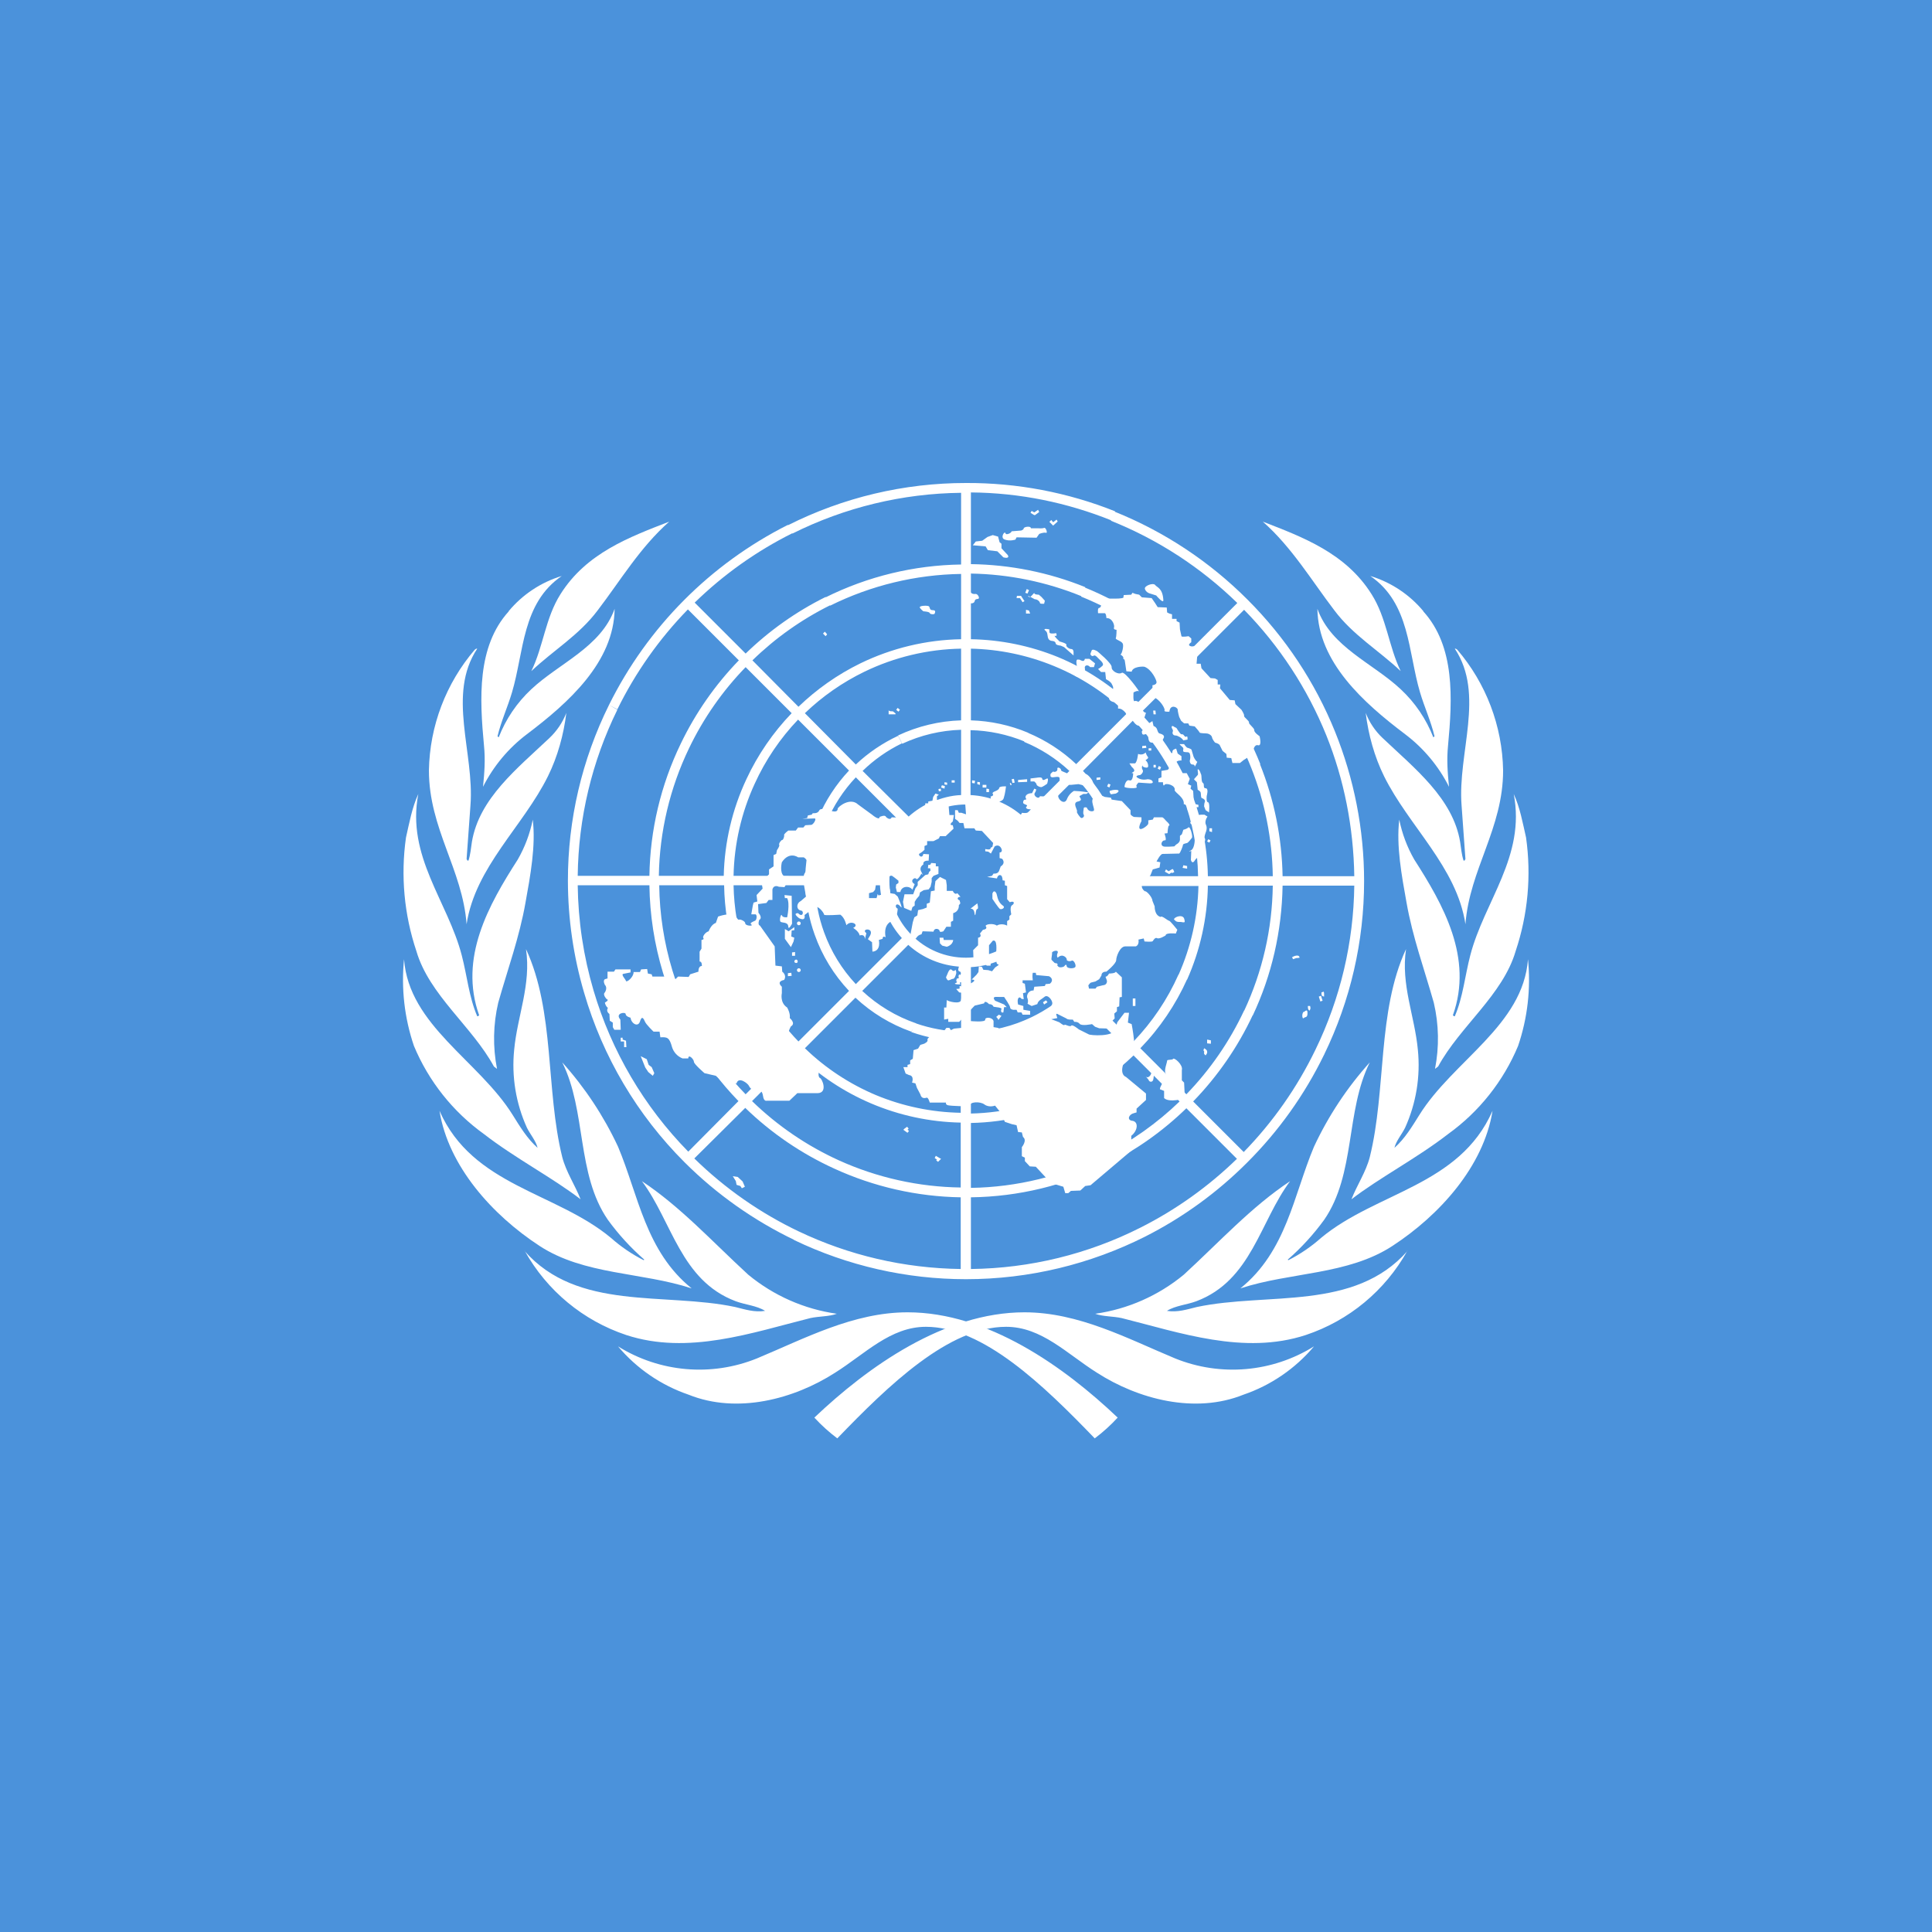
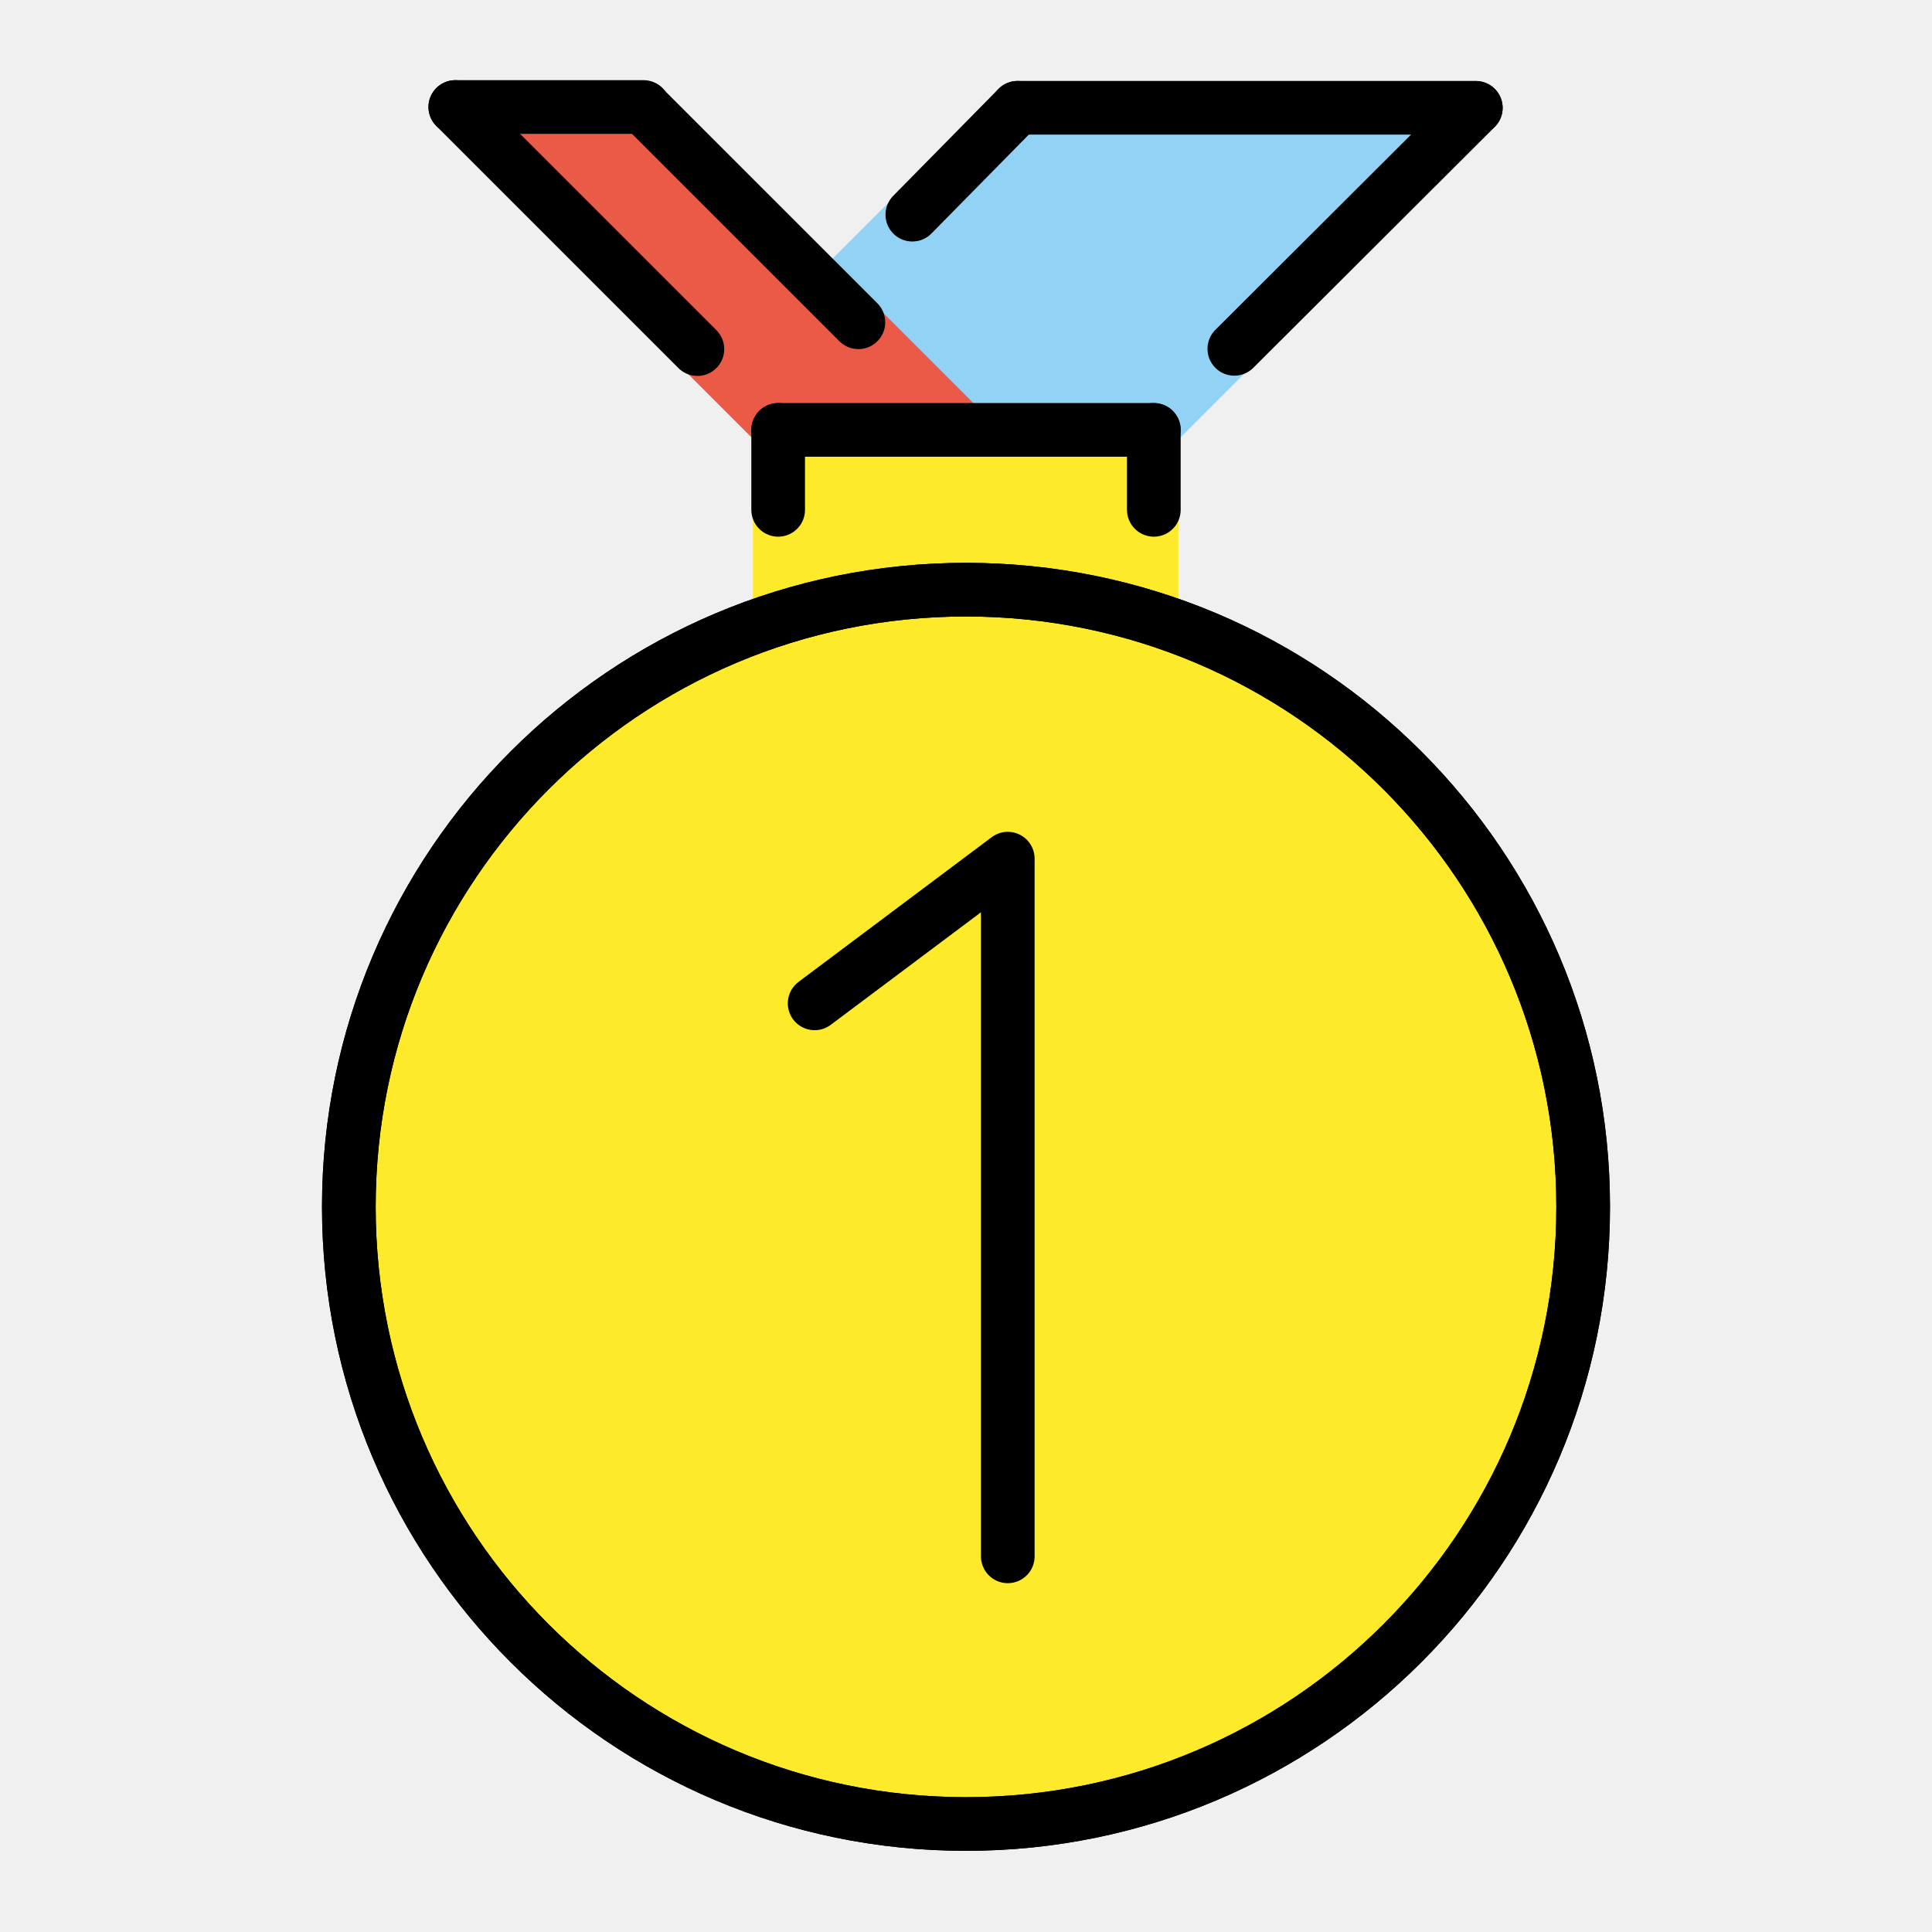
- <svg xmlns="http://www.w3.org/2000/svg" xmlns:xlink="http://www.w3.org/1999/xlink" id="flag-icons-un" viewBox="0 0 512 512">
-   <path fill="#4b92db" fill-rule="evenodd" d="M0 0h512v512H0z" />
-   <g transform="translate(-128.7)scale(.64)">
-     <path id="un-a" fill="#fff" d="M663.9 587a71 71 0 0 1-9.5 8.6c-21.2-22-46.2-46.2-69.9-46.2-14.7 0-25.2 11.2-37.6 19-17.1 11-40.6 17.2-60.7 9.1a66.2 66.2 0 0 1-29.2-20 63.6 63.6 0 0 0 57.5 5c19.7-8.2 39.9-19.1 62.4-19.1 33.2 0 64.8 22.5 87 43.6m-245.6-69c22 25 57.9 17 87.2 23.2 4.1 1 8 2.3 12.4 1.6-3.5-2.2-8.2-2.5-12.2-4-22.8-8.6-26.3-33-38.8-49.7 16 10.6 29.1 25 44 38.7a73.8 73.8 0 0 0 36.7 16.2c-3.2 1.2-7.4 1-11 1.8-24 6-50.6 15.4-76.2 7a75.4 75.4 0 0 1-42-34.8zm-35.2-58c13.7 31.1 48.2 33.6 71 52.6a64 64 0 0 0 13.5 9.2l.3-.2a99.5 99.5 0 0 1-15.1-16.5c-13.1-19-8.8-45-18.9-65.2a142 142 0 0 1 23.1 34.9c8.5 20.2 11.4 43.3 30.5 58.7-20.7-6.8-44.5-5.5-63-17.6-19.6-12.8-37.7-33-41.4-55.8zm-14.7-62.8c2 27.4 31 42 45 64.5 3 4.8 6 9.8 10.3 13.6-.7-2.9-3-5.5-4.4-8.3a62.8 62.8 0 0 1-5.3-32.3c1.3-14 7.1-27 4.9-41.7 12 25.9 8.1 58.2 15 86.1 1.6 6.2 5.3 11.6 7.6 17.5-11.7-9-27.1-17-40-27a85.5 85.5 0 0 1-29-36.5 84.9 84.9 0 0 1-4.1-35.9m.8-50.4c1.4-6.1 2.5-12.4 5.1-18-5 25.8 12.2 44.4 18 66.8 2.2 8.4 3 17.3 6.4 25.2.3.1.6-.2.8-.4-8.5-23.8 4-45.8 16-64.5a55 55 0 0 0 6.2-16.5c1.3 10.8-1 23.2-3 34.3-2.5 14.3-7.4 27.7-11.3 41.5a65 65 0 0 0-.5 27.4l-1.3-1c-9-16.6-26.8-29.6-32.1-47.8a102.6 102.6 0 0 1-4.3-47m9.5-27.8a79 79 0 0 1 19-50c.3-.2.6-.5 1-.4-12.6 19-1.1 43.2-2.8 64.9l-1.6 22.2c.2.2.2.9.8.6.8-2.5 1-5.1 1.4-7.7 3-18 18.8-30.4 32.1-43a28.5 28.5 0 0 0 7-10.4c-1.1 9-3.6 18.1-7.6 26.2-10.3 20.8-30.1 37.6-33.7 61.3-1.7-22.7-15.6-39.6-15.6-63.7m33-65.9a46 46 0 0 1 22-14.6c-16.5 11.3-15.6 31.4-20.6 48.2-1.8 6.1-4.5 11.9-6 18.2l.5.4a54 54 0 0 1 13.5-19.9c11.5-10.8 28.8-17.4 34.5-33.3-.3 22.1-19.1 38.9-36.3 51.9a62.6 62.6 0 0 0-18.2 21.8c.6-6 1-11.2.4-17.1-1.8-19.3-3-41 10.3-55.6zm66.5-37.1c-12.1 10.7-20.2 24.4-29.6 36.7-7.7 10.3-18.4 16.6-27.5 25.2 5-10.2 5.8-22 12.1-31.9 10.7-17 28.5-23.6 45-30" />
-     <use xlink:href="#un-a" width="100%" height="100%" transform="matrix(-1 0 0 1 1202.2 0)" />
+ <svg xmlns="http://www.w3.org/2000/svg" id="emoji" viewBox="0 0 72 72">
+   <g id="color">
+     <polyline fill="#fcea2b" stroke="none" points="28.057,22.427 28.057,17 43.915,17 43.915,22.427" />
+     <polyline fill="#92d3f5" stroke="#92d3f5" stroke-linecap="round" stroke-linejoin="round" stroke-miterlimit="10" stroke-width="1.8" points="54.999,4.022 43,16.021 36,16.021 30.958,10.979 37.921,4.017 54.999,4.017" />
+     <polyline fill="#ea5a47" stroke="#ea5a47" stroke-linecap="round" stroke-linejoin="round" stroke-miterlimit="10" stroke-width="1.8" points="23.983,4.004 36,16.021 29,16.021 16.968,3.988 23.983,3.988" />
+     <circle cx="36" cy="44.975" r="23" fill="#fcea2b" stroke="none" stroke-linecap="round" stroke-linejoin="round" stroke-miterlimit="10" stroke-width="2" />
  </g>
-   <path fill="#fff" d="m351 279.5-2.4-1.3a103.4 103.4 0 0 1-19 27.1l-13.4-13.4A83.9 83.9 0 0 0 332 269l-2.3-1.2a81.6 81.6 0 0 1-15.3 22.2l-12.2-12.2a64 64 0 0 0 12.4-18.3l-2.3-1.2a61.8 61.8 0 0 1-11.9 17.7L287 262.7a42.4 42.4 0 0 0 8.6-13.5l-2.3-1.2a40.1 40.1 0 0 1-8.1 12.9L273 248.7a22.6 22.6 0 0 0 5.8-14H296a39.8 39.8 0 0 1-2.7 13.3l2.3 1.2a42.5 42.5 0 0 0 3-14.4h19a61.2 61.2 0 0 1-5.3 23.6l2.3 1.2a64 64 0 0 0 5.5-24.9h17.2a80.8 80.8 0 0 1-7.6 33.2l2.3 1.2c5-10.6 7.7-22.3 7.9-34.4h19a102.3 102.3 0 0 1-10.3 43.5l2.3 1.3a105 105 0 0 0 10.6-46c0-13.8-2.7-27.2-7.7-39.6l-2.3 1c4.7 11.7 7.2 24.3 7.4 37.3h-19a83.7 83.7 0 0 0-6-29.7l-2.3 1a81.1 81.1 0 0 1 5.7 28.7h-17.2a64 64 0 0 0-4.3-22l-2.3 1a61.5 61.5 0 0 1 4 21h-19a42.5 42.5 0 0 0-2.5-13.4l-2.4 1a40 40 0 0 1 2.4 12.4h-17.2a22.6 22.6 0 0 0-5.8-14l12.2-12.1a39.8 39.8 0 0 1 8.5 13.7l2.3-1a42.4 42.4 0 0 0-9-14.5l13.4-13.5a61.3 61.3 0 0 1 13 20.5l2.4-1a63.9 63.9 0 0 0-13.6-21.3l12.2-12.1a81.1 81.1 0 0 1 17.2 26.6l2.4-1a83.7 83.7 0 0 0-17.8-27.4l13.5-13.5a102.6 102.6 0 0 1 21.8 33.3l2.3-1a105.2 105.2 0 0 0-23.2-35 105.2 105.2 0 0 0-35.2-23.3l-1 2.4a102.6 102.6 0 0 1 33.5 21.8l-13.5 13.5a83.8 83.8 0 0 0-26.9-17.6l-1 2.4a81.1 81.1 0 0 1 26.1 17l-12.2 12.2a64 64 0 0 0-20.1-13.2l-1 2.4a61.4 61.4 0 0 1 19.3 12.6l-13.4 13.4a42.5 42.5 0 0 0-12.8-8.3l-1 2.4a40 40 0 0 1 12 7.7l-12.2 12.2a22.6 22.6 0 0 0-14-5.8v-17.2a39.9 39.9 0 0 1 14.3 3l1-2.3a42.5 42.5 0 0 0-15.2-3.3v-19a61.4 61.4 0 0 1 22 4.6l1-2.4a64 64 0 0 0-23-4.7V152a81.2 81.2 0 0 1 29.3 6l1-2.4a83.7 83.7 0 0 0-30.3-6.1v-19c13 .1 25.5 2.7 37.2 7.4l1-2.4A105.3 105.3 0 0 0 256 128a104.8 104.8 0 0 0-47.2 11.2l1.2 2.2a102.4 102.4 0 0 1 44.7-10.8v19a83.3 83.3 0 0 0-35.9 8.7l1.2 2.2a80.8 80.8 0 0 1 34.7-8.4v17.3a63.7 63.7 0 0 0-26.7 6.4l1.1 2.2a61.3 61.3 0 0 1 25.6-6.1v19a42.3 42.3 0 0 0-16.7 4l1.1 2.2a39.9 39.9 0 0 1 15.6-3.7v17.3c-2.7.1-5.2.8-7.6 1.8l1.2 2.2a20.2 20.2 0 0 1 7.7-1.5 20.2 20.2 0 0 1 14.3 6 20.2 20.2 0 0 1 6 14.3c0 11.1-9.1 20.3-20.3 20.3a20.1 20.1 0 0 1-14.4-6 20.2 20.2 0 0 1-5.9-14.3c0-5.5 2.1-10.6 6-14.4a20.3 20.3 0 0 1 6.6-4.4l-1.2-2.3a22.8 22.8 0 0 0-6.3 4l-12.2-12.1A40 40 0 0 1 239 197l-1-2a42.7 42.7 0 0 0-11.2 7.6L213.3 189a61.6 61.6 0 0 1 15.8-11l-1.1-2.2a64.4 64.4 0 0 0-16.4 11.5L199.4 175a81.3 81.3 0 0 1 20.6-14.6l-1.2-2.2a84.3 84.3 0 0 0-21.2 15l-13.5-13.5a103 103 0 0 1 25.9-18.4l-1.2-2.2a106.2 106.2 0 0 0-47.4 47.7l2.2 1.2a103 103 0 0 1 18.7-26.5l13.5 13.5a84.2 84.2 0 0 0-15.4 22.1l2.2 1.2a81.4 81.4 0 0 1 15-21.5l12.2 12.2a64.4 64.4 0 0 0-12 17.5l2.2 1.2a61.5 61.5 0 0 1 11.5-17l13.5 13.5a42.7 42.7 0 0 0-8.2 12.6l2.2 1.2a39.9 39.9 0 0 1 7.8-12l12.2 12.2a22.7 22.7 0 0 0-5.8 13.9H216a40 40 0 0 1 3-14.1l-2.2-1.2a42.3 42.3 0 0 0-3.4 15.3h-19a61.3 61.3 0 0 1 5.6-24.4l-2.2-1.2a63.7 63.7 0 0 0-6 25.6h-17.2a81 81 0 0 1 8-33.8l-2.2-1.2a83.3 83.3 0 0 0-8.3 35h-19a102.4 102.4 0 0 1 10.5-44l-2.2-1.3a104.8 104.8 0 0 0-10.9 46.6 105.8 105.8 0 0 0 4.3 29.7l2.5-.6a103.2 103.2 0 0 1-4.2-27.9h19a84 84 0 0 0 3.6 23.2l2.5-.6a81.5 81.5 0 0 1-3.5-22.6h17.2a64.3 64.3 0 0 0 3 18.4l2.5-.6a61.7 61.7 0 0 1-3-17.8h19a42.6 42.6 0 0 0 2.5 13.1l2.5-.6a40 40 0 0 1-2.4-12.5h17.2a22.6 22.6 0 0 0 5.8 14l-12.2 12.2a39.9 39.9 0 0 1-8.4-13.7l-2.5.6a42.4 42.4 0 0 0 9.1 14.9L211.6 276a61.3 61.3 0 0 1-14.2-23.6l-2.5.6a63.7 63.7 0 0 0 14.9 24.8L197.6 290a80.9 80.9 0 0 1-19.4-32.8l-2.5.6a83.5 83.5 0 0 0 20 34l-13.3 13.4a102.3 102.3 0 0 1-25.1-42.7l-2.5.6a104.9 104.9 0 0 0 26.6 44.9c8.6 8.6 18.5 15.5 29.1 20.6l1.3-2.2A102.9 102.9 0 0 1 184 307l13.5-13.4a83.9 83.9 0 0 0 23.6 16.1l1.2-2.2a81.3 81.3 0 0 1-23-15.7l12.2-12.2a64 64 0 0 0 19.3 12.8l1.3-2.2a61.4 61.4 0 0 1-18.8-12.4l13.4-13.4a42.4 42.4 0 0 0 14.8 9l1.3-2.2a39.9 39.9 0 0 1-14.3-8.6l12.2-12.2a22.6 22.6 0 0 0 14 5.8v17.2a40 40 0 0 1-12-2.2l-1.2 2.3a42.5 42.5 0 0 0 13.1 2.4v19a61.4 61.4 0 0 1-22.5-4.7l-1.3 2.2a63.9 63.9 0 0 0 23.8 5.1v17.2a81 81 0 0 1-32.3-7.2l-1.2 2.2a83.6 83.6 0 0 0 33.5 7.6v19c-15-.2-29.6-3.6-43-10l-1.2 2.3A105.1 105.1 0 0 0 256 339c16.8 0 33-4 47.5-11.3l-1.2-2.4a102.2 102.2 0 0 1-45 11v-19a83.5 83.5 0 0 0 36.3-8.8l-1.2-2.3a80.8 80.8 0 0 1-35.1 8.6v-17.2a64 64 0 0 0 27.3-6.7l-1.2-2.3a61.2 61.2 0 0 1-26.1 6.5v-19a42.3 42.3 0 0 0 17.4-4.3l-1.2-2.3a39.8 39.8 0 0 1-16.2 4v-17.2a22.6 22.6 0 0 0 13.9-5.8l12.2 12.2a40.2 40.2 0 0 1-9.9 6.8l1.2 2.3a42.6 42.6 0 0 0 10.5-7.3l13.4 13.4a61.7 61.7 0 0 1-15.2 10.7l1.2 2.3a64.2 64.2 0 0 0 15.8-11.2l12.2 12.2a81.6 81.6 0 0 1-20.2 14.3l1.2 2.3a83.9 83.9 0 0 0 20.8-14.8l13.4 13.4a103.3 103.3 0 0 1-25.5 18.2l1.2 2.4a105.7 105.7 0 0 0 27-19.6 105.6 105.6 0 0 0 20.4-28.6z" />
-   <path fill="#fff" d="M261.4 209v.9h.7v-.8zm-1-1h1v.7h-1zm-.7 0v-.7l-.7-.1v.6zm-1.4-.4-.7-.1v-.7l.8.1zm-6.1-.8h.8v.6h-.8zM251 208v-.6l-.7-.1v.6zm-.7 1-.9-.3.2-.6.8.2zm-1.5.7-.1-.6.6-.1.1.6zM165 275h-.5v1h.9v1.5h.6l-.1-1.7-.9-.3zm8.4 9.4-.4.7-1.2-1-.8-1.2-.4-1-.8-2 1.6.8.5 1.5.8.6zM195 313l-.8-1.3 1.3.2 1.3 1.2.6 1.4-.8.4-.4-.6-1-.3zm57.8-97h-1.2l-.2-2.4.7-.5V212h-3.8v-1l.5-.4-.9-.3-.6.9-.2 1-1.1.2v.5h-.8v1.4l-3 2.5-5.9-.2c-.4 1-1.5-.1-1.5-.1-.2-.7-1.7 0-1.7 0 0 1.1-2-.6-2-.6l-3.7-2.7c-2.1-2-5.3.6-5.4 1.1 0 1.5-2.5.3-2.5.3s-2.1-.6-2.4.2c-.4.9-1.7.7-1.7.7l-.3.4-1 .2-.2.7-1.3.2 3.2-.1c.8-.1-.3 1.8-.9 1.7l-1.5.1-.5.6h-1.4l-.6.8h-2s-1.2.9-1.1 1.2c.1.3-.2 1.3-.5 1.3s-1 1-.8 1.3c.2.3-.6 1.4-.6 1.4l-.2 1-.7.3v3l-1.2.8v1.3l-2 2 .3 1.8-1.6 1.7.2 1.7-1 .3-.2.8-.4 2.3h1c.6-.1.5 1.5 0 1.7-.4.2-1.6.6-1 1 .7.5-1.6.4-1.6-.3 0-.6-1.3-1.1-1.6-1-.3.3-.9-.9-.9-.9-1.1-1.2-4.7.1-4.7.1l-.6 1.7c-1.2.3-1.9 2.2-1.9 2.2-1 .3-1.7 1.5-1.4 1.8.3.4-.5.5-.5.5v2.3l-.5.8v2.6c.7 0 .6 1.2.6 1.2-1 0-.9 1.5-.9 1.5l-2.2.7-.4.7-2.8-.1-.7.7-.8-.7h-5.3l-.2-.6-1-.2-.2-1.2-1.6.1-.3.7h-1.7c.1 1.2-1.7 2.8-2 2.4-.1-.5-1.3-1.6-.8-1.9l2-.4v-.8h-4l-.4.6H161v1.8l-.7.2c-.6.4 0 1.5 0 1.5.8.8 0 2 0 2-.7.6.5 1.8.5 1.8.8.2-.5.9-.5.9.2 1 .8 1.4.8 1.4-.6 1 .4 1.6.4 1.6l.1 1.8.8.5v1.2l.4.7h1.7l-.1-2.7c-1.5-1.7 1.3-2.1 1.4-1.5 0 .7 1.3 1 1.3 1 .2 1.6 2 2.6 2.5 1 .5-1.7 1-.7 1.3 0 .3.8 2.3 2.7 2.3 2.7h1.6l.2 1.5c1.8-.1 2.4 0 3.1 2.6a4.7 4.7 0 0 0 2.8 3h1.5c0-1.3 1.5.2 1.5.9 0 .6 2.8 3 2.8 3l3 .7 2.6 2.2 2-.2h.9c.5-1.9 3 0 3.3.7.2.7 1.9 1.8 2 1.2.3-.5 1.5-.2 1.7 1.4.2 1.6 1 1.3 1 1.3h6l2.1-2h5.4c2.8-.1 1.1-4 .6-4-1-.7.3-3.8.3-3.8l-7.8-7.2c-1.8 0-.2-2.7-.2-2.7 1.4-.8-.3-2.2-.3-2.2.2-1.3-.7-2.8-.7-2.8-2-1.3-1.4-3.8-1.4-3.8v-1.7c-1.6-1.5.6-1.8.6-1.8.8-1.3-.5-2.2-.5-2.2l-.1-1.4-1.7-.2-.2-5.1-3.9-5.5c-.7-.2-.2-1.5-.2-1.5 1-.6-.2-1.9-.2-1.9l-.1-2.3 2.2-.3.6-.8h1v-2.8c.4-1.4 1.7-.7 1.7-.7l1.5.1.9-1.6.2-1.3h-1.2c-1.3-.9-.6-3.7-.6-3.7 2-3 4.3-1.3 4.3-1.3h1.5c2.3 1.4.2 4.3.2 4.3-.4.6-.2 2.7-.2 2.7l.6 3.4-1.4 1.2c-1.2.6-1.2 2.2 0 2.5 1 0 .6 2.1-.7.7-1.9 0 1 1.8.2 1.3 2 1 1.5-.8 1.5-.8l2.6-2c1-.8 2.6 1.5 2.6 1.9 0 .3 4.3 0 4.3 0 1.2.8 1.6 2.8 1.6 2.8 1.2-1.5 3.6-.1 1.8.7 1.7 1.1 1.7 2 1.7 2 1.4-.4 1.4.7 1.4 1l.4-1.6c-1.6-1.2 2.1-1.6 1 .6l-.6 1 1.1.8.1 2.5c2.4-.2 1.7-3.1 1.7-3.1l1-.3c0-1 .8-.4.8-.4-.7-3.7 1.7-4.3 1.7-4.3 1.4-.3 1.5-3.3 1.5-3.3-1-.4-.4-1.9.7-.6 1 1.3-.7-2.6-.7-2.6l-.8-.7-1.2-.2-.1-1.1h-2l-.2 1.5-.8.2-.2-.4-.3 1.1h-2v-1.3l1.1-.3.5-.6.3-1.8h1.4l1.8-.5c0-1.8 1-1.4 1-1.4l.7.5 1 .8v.6l-.6.4-.1.8.3 1.2h.9c.3-1.7 2.5-1.7 3.2-.6l.6-1.5c-1.5-.8 0-2 .4-1.4.4.5 1.4-1.4 1.4-1.4s.7 1 0-.4c-.8-1.3.5-2 .5-2-.2-1.2 1.4-1 1.4-1l.1-1.7-1.5-.1c-.3 1.5-1.6.2-1-.1s1.3-1 1.3-1v-1l.7-.3v-1h1.7l1.4-.7.3-.6h1.5l2.1-2-.2-.9c-1.3 0 0-1 0-1z" />
-   <path fill="#fff" d="m209.8 237.4-1.9-.2.1.8h.6c.8 1.5 0 5.1 0 5.1s-1.2.1-1.4-.5c-.2-.7-.8 1.4-.3 1.7.4.3 1.9 0 2 1.2 0 1.2 1-.7 1-.7z" />
-   <path fill="#fff" d="m210.3 249.5.2-1-.8-.3.1-1.6.7-.1v-.8l-1.5 1.1-1-.6v2.6l1.6 2.2zm.4 2.8-.8.1v.9h.8zm-1 5.5-.9.1v.8l1-.1zm1.3-2.6c.2 0 .4-.1.4-.4 0-.3-.2-.5-.4-.5s-.5.2-.5.5c0 .2.2.4.5.4" />
-   <circle cx="211.7" cy="257.1" r=".5" fill="#fff" />
-   <circle cx="211.7" cy="244.7" r=".5" fill="#fff" />
-   <path fill="#fff" d="m241.5 241.4.3-1 .6-.4v-1l.5-.8.7-.8.2-.9 1-.6 1.3-.2.5-.7.3-1.3v-1l.5-.6 1.3-.5v-2h-.7v-.8l-1.2-.1-.3.5h-.5l-.1.9h.6l.1.6-.4.4-.2.6-.8.2-2 1.8v.9l-.6.8-.6 1.6h-2.3l-.4 2 .3 1.6zm9.4-5.3v-1.5l-.2-1.4-1.6-.8-1.2 1.1-.2 1.5v1l-1 .2-.3 3-.8.3v1l-1 .4-1.3.3-.2 1.4-.8.5-.4 1.3-.6 3.2s1 1.8 1.5 1a2 2 0 0 1 1.4-1l.3-.8 2.9.1c.2-1.2 1.6-.7 1.6-.2s1 .1 1 .1l.8-1.2h1.2v-1.3l.6-.3v-2c1.7-.5 1.5-2.1 1.5-2.1l.4-.5-.2-.8c-.9-.3-.4-1 .1-.9.5.3-.7-1-.7-1-.7.6-1.2-.6-1.2-.6zm1.7 13c-.1 1.4-1.7 1.8-1.7 1.8l-1.2-.3-.6-.6-.1-1.5h1l.1.6zm5.7-6.8c.3 1 .2-1.5.7-1.4.4 0 0-1.5 0-1.5l-1.8 1.4c1 0 1 1 1.1 1.5m5.7-5.7c.4 1 .3 2.4 1.9 3.5.5.4-.3 1-.9.8-.5-.4-2-2.7-2-2.7v-1.4c.3-.9.8-.6 1-.1zm1.4 32.6-.7-.3-.7.6.3.3.3.5zm-4-1.5v1.4m16.2-3.5-.4-.5-.8.5.3.6zm29.9 23.1 1 .4v1.9c1.3 1.3 5.5.2 5.5-.1l-.2-4-.6-.6v-2.7c.4-1.4-2-3.4-2.3-3-.2.4-1.6.1-1.6.5 0 .5-.9 2.6-.4 3.4.4.7-.3.7-.5 1.5 0 .8-1.1 2-1 2.7zm-2.4-4.3c-.2.8-.9 1.3-1.3 1-.5-.4.5.5.7 1a.6.6 0 0 0 1 0c.3-.5.2-1.5.4-2 .2-.3-.6-.4-.8 0m-4.9-19.8h.7v2h-.7zm11-20.8c-.5-.6 2.1-1.7 2.6-.4.4 1.3 0 1-.5 1-.4-.2-1.5.2-2-.6zm2.2-13.8 1.2.2v-.7l-1-.2zm-2.8 1.4.6-.3-.2-.5-.2-.3-.3.1-.8.5-.7-.5-.3.6.9.5.1.1h.2l.6-.4zm4-26.5h-1.7s.5.2-1-1.2-2.4.3-2.4.3l-1.7.3v1.7l-.8.3v1h1.2s0 1.3.4.7 3 .1 2.7 1.4c0 .6 2.7 2 2.4 3.7 1.3.2 1 1.6 1 1.6l1.8.3.6-1.1h.5v-.6l-1.2-.3-.2-3.4-.7-.6.2-.8-.9-.4.5-1.4-.8-1.5zm4.6 11h-.9l-1.9.2-1 2s.5.4 1 1.2c.3.7.6 5.2-.7 6-1.3.7 0 .2 0 .2l-.1 2.4c.3 1 .8.6 1.1 0 .4-.5.7-.6 1.1-1.2a5.7 5.7 0 0 0 1.2-2.2c0-.8.6-2 .3-2.3-.3-.3.3-1.8.3-1.8s.4-1 0-1.8.1-1.8.4-2.2zm1.3 4.4v-.8h.7v1zm0 3-.6-.3.3-.6.6.3zm-1-8.6-.4-1s0-.8.2-1.2c.2-.5-.4-.9-.8-1-.3-.1-.2-1-.3-1.4 0-.4-.8-.8-.8-.8l-.2-1.9c0-.3-1-.8-.7-1l.9-1c.3-.3-.3-1.8.2-1.5.5.4.5 1 .7 1.3.2.5 0 2 .5 2.3.5.3-.1 1.4.7 1.4.9 0 .3 2 .3 2s-.2 1.6.3 1.7c.6 0 .3 2.7.3 2.7zm-6.9-17.5c.3.5 1 .8 1 1.2 0 .5-.3.8.4.9.6.1 1-.1 1.3.4a3 3 0 0 1 0 1.9c0 .4.2 1 .7 1 .5 0 .6.2.6.5s.7-1.2.7-1.2c-.6-.4-1-1.4-1-1.4l-.5-1.7c0-.3-.7-.5-1-.6-.4 0-1-1-1-1zm1-1a3 3 0 0 0-1-.9c-.4-.2-.7-.4-1.2-.4a.7.7 0 0 1-.6-1c.2-.5-.3-.8-.3-1.2 0-.4.3-.4.8 0 .6.2.5.3.9.9.4.5.6 1 1 1 .5-.2.8 1 1.2.6.4-.3.3.8.3.8zm-12.4 12.3c.6.6-3.2.4-3.2 0s.4-2 1.3-1.7c1 .4 1-1.9 1-1.9s-.8.1 0-.3c.7-.4 0-1-.4-1.4l-.6-.9h1.5c.6-.4.8-2.5.8-2.5 1.3.5 2-.4 2-.4s.2.7.6 1.2c.4.5-1 .8-.5 1 .5.4.7 1.4.5 1.7-.2.3-1.4 0-1.4-.3 0-.5-.4.5 0 1 .4.6-.5 1.4-.7 1.4-.2 0-1.6.2-.5.8 1.2.7 2.5.3 2.5.3s1 0 1.3.5c.3.5-.1.6-.7.6l-3-.2s-.8.8-.5 1zm-6.8 1c.5-.2 1.8-.3 2 0 .2.4-.7.8-.7.8l-1.3.2c-.4-.5-.5-1 0-1m13.7-9.1c.9-.5 2.7-.5 2.6-1.1-.1-.7 1-.9 1-.9l.4 1.3 1 .7v1.2s.4-.2-.8 0c-1.2.4-.4 1-.4 1h-2.6l-.3-1zm-4.1-5.9c.6 0-.2 2.5 1.5 2.3 1.7-.2 0 .8 1.4.9 1.2 0 1-1 1.3-1.8.5-.7.3-1.1-.5-1.4-.7-.2-.7-.2-1-1-.2-.9-1-1.1-1-1.1l-.3-1.3-1.4.9-1.4 1.8c0 1.4.7.7 1.4.7m2.8 9.2.3-.7.6.3-.3.7zm-1.1-1h.6v.7h-.6zm.5-14.4.1 1h-.6l-.1-1zm-1.8 10h.7v.6h-.7zm-1.7 0v-.6l1-.1.1.6zm-8.7 10.4-.6-.3.3-.7.6.2zm-3.4-2v-.6l1-.1v.6zm-20.8 0v.6l2.4-.1v-.7zm-1.5.8-.2-1 .6-.1.2 1zm-.5.6-.2-.6h.3l.2.5zm5.3-1.8v.8h1s.6.5.6.8.8.7 1.2.7c.4 0 1.6-.9 1.6-.9s.5-1.5 0-1.4c-.3.1-1.2.8-1.3.1 0-.6-1.4-.3-1.4-.3zm5.3-1.2c0 .4-.2.8.5.9.6 0 1.8-.4 1.9.2 0 .7 0 1 1 1.4a5 5 0 0 0 2 .4l2-.2s1.5.3 1.8.6c1.2 1.2 2 1.5 2.2 1 .4-.6 0-1.8-.2-2.2 0-.4-1.6-2.5-2.1-2-.5.4-.6 0-1.6.3s-3 0-3-.4c-.2-.4-1.7-.6-1.7-1 0-.5-1-1-1-.4.2.7-.7 1-1 .8-.1-.2-.8.6-.8.6m24.5-13.8.8-2.4c-1.1-.2-.9-1.4-.9-1.4 0-1-1.6-2-2.1-1.7-.5.3-.3-2.3-.3-2.3s1-.6 1.4-.3c.4.3-3.7-5.4-4.5-4.9-.9.6-2.8-.5-2.7-1.5.1-1-3.8-4.2-3.8-4.2s-1.3-.8-1.5-.2c-.2.6-.6 1 0 1.4.6.3.5-.5 1.3.2.7.8 2.1 1.7 1.6 2.4-.6.6-1.2.9-1.2.9l.8.8h1.1l.2 1.9s1.3.6 1.6 1.4c.4.7.4 1.2 0 1.6-.3.4-1 1.2-.8 2 0 .7 1 1 1 1l.8.1.6.3v1.4c.9-.2 2.3 1 2.2 1.8-.1.7.2.3 1.2 1 1 .8.8 1 1.5 1.5.8.5 1.4.2 1.7-.8" />
-   <path fill="#fff" d="M285.4 176.6c-.1-.4-.4-2 .3-1.8.6 0 .2 0 1 .3.7.3.8-.5.8-.5h1.2l1.5 1.2-.3 1h-1c-.6-.8-1.6-.5-1.4.3.2.7-.5 2.1-1 2.2-.4.1-1.8.1-1.7-.5zm-.9-2.9v-.9s0-.8-.6-.8-1.5-.7-1.3-1.1c.2-.4-1.8-.9-1.8-.9s-1.8-1.7-1.2-1.5c.7.2.3-.7.3-.7s-1.2.2-1.6 0c-.3 0-.2-1-.2-1s-1.3-.3-1.3 0 .5.3.7 1c.2.6 0 1.7 1 2 1 .1 1.2.3 1.3.8.1.4 1.3.5 1.3.5l.9.4zm-11.8-11.9-.8-.2v1h1.1zm0-3.6c-1.1-.9 1.5.6 1.5.6.8 0 1.4.7 1.4 1 0 .3 1.1.2 1.1.2l.2-.8-.9-1-.7-.6s-1.2 0-1.2-.4c0-.3-1 1.3-1.4 1m19.6.6c-.3 1-.5 2.3-1 2.3s-.3 1.4-.3 1.4h1.8c.4.2.4 1.3.4 1.3 1.6-.1 2.3 2 2 2.6-.1.5.7.5.7.5s0 1.7-.2 2.2c-.2.4 1.4.7 1.8 1.4.4.6-.2 2.8-.5 2.9-.4 0 .8.4.7 1-.1.5.3 0 .4.8l.4 2.7 1.4.1c.3-1.4 3-1.4 3.4-1.3 1.9.7 3.2 3.5 3.2 4.1 0 .7-1.1.8-1.1.8l.2 3.1c1.8.6 3.3 3.2 3 3.6-.2.4 1.3.3 1.3.3.2-2 2-1.3 2.2-.6 0 .6.4 2 .4 2l.5 1 .8.7h1.1l.3.6 1.4.2s1.2 1.3 1.3 1.6c.1.3 1.7.2 2.1.3.5.1 1.1.5 1.2 1 .1.6.8 1.4.8 1.4s1.2.3 1.3.8l.7 1.4 1 .8.1 1 1.2.1.3 1.3h2l1-.8c1.4-.8 2.4-1.8 2.5-2.2 0-.4.3-2 1.3-1.7 1.1.3.4-2.4.4-2.4s-1.5-1-1.4-1.6c0-.6-1.5-1.6-1.4-2 .1-.5-1.4-1.4-1.3-1.8.1-.4-.7-1.6-.7-1.6l-1.6-1.5-.2-1-1.3-.1-2.6-3.1.1-1h-.7v-1.2l-.7-.4-1.2-.1-2.4-2.6-.2-1.2h-1.1l.2-2.3c.7-1 .3-2.8.3-2.8s-1.5.8-2.2.4c-.8-.3.3-1 .3-1v-1l-.7-.6s-1.8.3-1.9 0l-.4-1.8-.1-1.8-.8-.4v-.6h-1.2v-1.2l-.7-.2-.6-.3-.1-1.3-2.4-.1-.7-1.1-.9-1.3-2.6-.2-.7-.7-1-.2-.8-.3-.3.5-2 .1-.1.7c-1 .5-5.3 0-5.4.4m11.1-2.8c-.1-.8 2.2-1.6 2.7-1 .5.7 2 .8 2.2 4 .1 1.2-1.9-1.2-1.9-1.2l-1.6-.5c-.8-.2-1.3-.8-1.4-1.3m-31.1 1.3-.6-.2.4-1 .6.3zm-5.6-10.6-1.3-1.4v-1.2l-.5-.4-.4-1.5-1.4-.4-1.4.5-1.4 1-1.7.2-.8 1 3.4.3.6 1 2.5.3 1.6 1.6c1.4.4 1.7-.2.8-1m-.2-5.3c-.2-1-1.6 1.2-.2 1.6 1.4.5 2.8 0 2.8 0l.3-.6 5.3.1.7-1s1.2-.5 1.8-.3c.5.2 0-1.5-.5-1.3-.5.2-1.6.1-1.6.1h-1.9c0-.7-1.8-.4-1.9 0 0 .4-.7.6-.7.6l-2.5.2c-.2.6-1.5 1-1.6.6M256 159.6c1.6.6 2.2.2 2.3-.3.1-.4.2-.5.9-.6.6-.1-.1-1.4-.7-1.3-.7.1-1.3-.2-1.4-.8-.1-.5-1.2-1.9-1.3-.8-.1 1-.8 1-.7 1.8.2.8.5 2 .9 2m-12.2 1.3c-.1-.4 2.1-.5 2.4-.2.3.4.1 1 1 1s.6.6.5.9c-.1.3-1.2.2-1.3-.1 0-.4-1.7-.5-1.7-.5s-.8-.6-1-1.1zm35.3-22.5-.5-.6-.5.5.8.8.2.2.2-.2 1-.9-.3-.5zm-5.7-3-.3.5.8.5.2.1h.2l1.1-.8-.3-.6-1 .7zm-2.9 22.5h-1l-.1.6h.9l.7 1.1.5-.3-.8-1.2v-.1zm-35 30.2v1.2h1.7c.6 0-.6-.8-.6-.8s-1.2.1-1.1-.4m2 0 .4-.5.6.5-.4.5zm-19.4-20.2.5-.5.6.7-.4.5zM248 306.3l-.3.6.6.4-.2.2.5.4.5-.5.3-.3-.4-.2zm-7.6-7.7-.7.5-.3.3.4.3.7.5.4-.5-.4-.3.3-.3zm79.5-20c-.1-.5-.8-.8-.8-.8l-.2.6.2.1v.8l.4.4c.3-.4.5-.7.4-1zm0-2.1v-1l1 .2v.9zm25.6-8.3c.5-.3 1-.9 1 .3 0 1.3-.6.9-1 1.3s-.6-1.2 0-1.7zm5.4-4.6v-.2a1.8 1.8 0 0 0-.1-.6l-.6.2v.5c.1.2.1.4.3.5l.4.1v-.6zm-1.4.5.4 1.3.6-.2a12.7 12.7 0 0 1-.4-1.3zm-2.3 2.5h-.6c0 .5 0 1.1.5 1.2l.2-.6zm-2.8-12.8a.6.6 0 0 0-.3-.5c-.5-.2-1.3.1-1.7.4l.3.5c.5-.2 1-.4 1.1-.3zm-29.5-34.5c-.4.4-1.3.6-1.3.6l-.4 1.2-.5.4v1.1c-.1.8-1 1.2-1 1.2l-.5.5s-2.5.2-2.9 0c-1-.4-.3-1.7.4-1.6.6.1-.1-1.8-.1-1.8l.8-.1s.1-2 .4-2 0-.6-.5-1c-.4-.3-1-1.3-1.4-1.2h-2.1l-.3.6-1.2.2s.1.9-.1 1.1c-.6.8-3.1 2.4-2-.3l.3-.6v-1l-2-.1s-.9-.4-.9-.8v-1l-2.3-2.4-2.7-.4-.2-.5-1.6-.2c-2-1-3.6-.1-3.3 1.5.3 1.6.9 2.3-.2 2.3-1 0-1.3-1-1.3-1s-.8-.2-.8.2-.3 1.3 0 1.7c.3.5-.4 1.1-.8.8-.3-.3-1.1-1.3-1-1.6.3-.4-1.4-2.4.3-2.7 1.7-.4-.1-1.3.5-1.5l.9-.5h.8l.6-.4-1.4-.2-.9-.1-1.6-.1a4.5 4.5 0 0 0-1.9 2.3c-.8 1.7-2.9-.6-2.1-1.5.7-.8-2.4 0-2.9.4s-2.1.2-2.1.2c-.3 1-1.8-.1-1.4-.8.4-.6.4-1 .4-1l-.5-.2-.6 1.2c-1.5 0-2 .9-1.6 1.4.3.6-.5 0-.7.7-.2.7.1.7.8 1 .6.4-.4.4 0 .9.5.5 1.8 0 1 .8-.7.7-2.2.4-2.2.4-.1 1-2.1.7-2.3.4a79.8 79.8 0 0 0-1.9-2.2l-2-.1c-.2-1.6 1-.8 1.4-2 .4-1.2.6-3.1.6-3.1s-1.7-.1-1.8.4c0 .5-1.1.9-1.1.9s-.9.3-.6.7c.4.5-.6.7-.6.7s.2.7-.1 1c-.9.8-3 0-3.3-.3l-1.3-.5-1.3-.9-1.5.7-.4.4H253v1.3l2.8.3.2 2.7-1.2-.4h-.7l-.3-.7h-.7v2.3l.7.5.5.6h1l.3 1.4h2.6l.4.6 1.6.1 3 3.2-.2 1-.5.3c.2.7-1.4.3-1.4.3v.6l.8.1.7.5 1-1.9c1.2-.7 1.8.4 1.9 1 0 .7-.6.6-.6.6v1.5l.7.2c1 1.3-.4 2-.4 2l-.4 1.1c-.3 1-1.5.8-1.5.8l-.4.6-1.3.3 2.6.4c.2-.9.8-1.1 1.2-.7.3.4.3 1.2.3 1.2l.6.1v1.2l.6.2v3.5l.7.8c1.3-.5 1.3.4.6.8s-.2 2.4-.2 2.4l-.5.5v.9l-.6.4v1.2c-1.1-.6-2.4-.3-2.7 0-1-.7-3-.4-3 .1.7.9-.7 1-.7 1l-.8 1c.6 1-.5 1.1-.5 1.1v2l-1.3 1.3.1 2.8c0 .7 1.6.8 2 .4.3-.4 1.5.9 1.5.9h1l.2-2-.6-.3v-3.1l1-1.2c1.3-.5.9 2.8.9 3.1 0 1.2.6 1.1 1.2.9 1-.5.2 1.2-.7 1-.8 0-.3 1.1-.3 1.1l.5.3-1 .7-.8 1-1-.3-1.3-.1-.4-.8-.8-.1-.1 1.5-.5.7-1.3 1.3c1.7 0-.2 1.1-.6 1.1 1 .4-.1 1.3-2.6.6v.7l-.9.1.8.9.8.1-.3 1.8c0 1.4-3.5.5-3.8.1l-.1 2h-.6v3.2l1.1-.2v.8h2.9l4.1-4.3 2.5-.6c.2-1 1.3.2 1.3.2 1 0 1.2.7 1.2.7l1.4.2c1.2.3.5.4.6.9 0 .6.6.4.6.4l.2-1.4h.7l-.7-.7-1.2-.5-1.2-.5c-.9-1.2.2-1 1-1h1.4s1.6 2.3 1.6 2.8.8.6.8.6h.9l.3.7h1l.3.6h2v-1l-1.8-.3v-1l-1.4-.4c-.4-1.8.4-2.3.9-1.5l.6.1-.2-1.6.8-.2-.3-2.3-.6-.2v-.7h2.7c-.2-1.3 0-2 0-2h.8l.1.6 3.3.3 2.3-2.7c-.1-.2.2-.3 0-.6-.4-.3-.8 0-1.3-.3-.6-.3 0-2.1-.1-2.6-.1-.4 1.8-1 1.5 0-.4.9 0 1.3 0 1.3 1.3-1.3 2.5.1 2.4.5-.1.3.7.6 1.3.3.5-.3 1.2 1 1 1.6-.3.6-2.2.5-2.3-.1-.1-.7-.4-.4-.6-.1-.2.3-1.2.5-1.7.2a.5.5 0 0 1-.2-.2l-2.3 2.7h.1c1.3.7.7 1.7.2 2l-1.1.1-.2.5-2.8.2-.2 1c-1.4-.1-2 1.4-1.6 2.1.3.8 0 1.4 0 1.4l1.1.6 1.5-.5c.2-1 1.2-1.3 2-2 .9-.6 2.3 1.3 1.9 2.1-.5.9-.5 1.2-.5 1.2l.1 1-1 .4-.9.5v.5h-3l-.5.5-1.4.1-.4.7-1 .1s-1.5.8-.9 1.6c.6.9-2.7.8-3.4-.4-.2 1-1.4 0-1.4 0l-1.2-.2v-1.6c-.3-1.1-2.3-1.1-2.2-.4.1.8-3.8.4-3.8.4l-1.3.6-1.2.7v.5l-2 .2-.8.4-.4-.6h-.8l-.9 1.2c-2.2 0-4.3 1.4-4.1 2 .2.5-.9 1-.9 1l-1 .3-.6 1-1.2.4-.2 2.3-.7.4v1l-.7.2v.6h-1.1l.6 1.7.9.4c1.5.2.8 2 .8 2l.9.2.4 1.2.9 1.7c.3 1.3 1.3 1 1.7.9.4-.1.8 1.3.8 1.3h4.3s-.2.5.5.7c.8.2 5.7.4 5.9.1-.2-1 2.6-1.2 3.8-.3 1.2.9 2.8.3 2.8.3l1.6 2 1 2.3 1.8.6 1.3.3.4 1.8 1 .1.3 1.2c1.2.9-.3 2.7-.3 2.7v2.4l.8.4v.9l1.3 1.4 1.6.1 4 4.3 3.3 1 .5 1.7h.8l.7-.6 2.5-.1 1.3-1.2 1.4-.2 11.8-10-1-.7V301c1.8-1.4 2-3.9.1-4-1.3-.3-.7-1.7.6-2l.7-.2v-1l2.5-2.3v-1.7l-5.3-4.4c-2.4-1 0-6.1 1.5-6 1.6.1 0-8 0-8l-1-.4.3-2.6H298l-1.9 2.5-.5 1.7c-.2 2.3-6.8 1.8-7.1 1.5l-2.6-1.3s-1.7-1.4-2-1c-.3.5-1.8-.5-1.8-.2 0 .4-1.4-.7-1.4-.7l-2.1-.8 1.6-.3-.4-1.3 2.8 1.4c.3.4 1.7.3 1.7.3l.4.6s.9-.1 1.4.5c.5.7 3.3.1 3.3.1l.8.7 1.1.4 3.3.1.1-2 .7-.7-.1-1.3.7-.6v-1.1l.6-.2.1-2.4.6-.1V259l-1.6-1.5c-.1.5-1.8.5-1.8.5s-.4.8-.8.8.5 1 .2 1.6c-.2.7-1 .7-1 .7l-1.6.4-.4.5h-1.7l-.3-1.4 2-.5 1-.6.6-1c0-1.1 1.3-1 1.3-1s2.5-2 2.6-3c0-1 1-3.7 2.4-3.7h2.8c1-.4.7-1.8.7-1.8l1.4-.3.2.8s2 .2 2.2-.1c.2-.3.6-1 1.1-.8.6.4 2.3-.7 2.3-.7 0-.8 2.7-.5 2.7-.5l.4-1s-1.9-2.4-2.2-2.4c-.3 0-2-1.5-2.2-1-1.7-.4-1.6-2.8-1.6-2.8l-.6-1.5c0-.9-1.6-2.7-2-2.5-1.6-1.2-.4-2.6 0-2.7.5 0 1.5-1.6 1.5-1.6l.6-1.5 1.8-.5.2-1.4-1-.2s1-2 1.6-2l4.4-.1c.3-.2 1-2 1-2.3 0-.3.8-.4 1.1-.5.3-.1 1-1 1.3-1.4.2-.5-.5-3.2-1-2.7" />
-   <path fill="#fff" d="M256 258.2c.2-.2.3.5.6.4.4 0 .5.6.2.6s-.3.4-.3.5c0 .2 0 .6-.3.8-.2.3-.4.1-.8 0-.3-.2-.4-.2-.8-.2s-.1.6-.1.6-1.7 0-1.4-.3c.4-.2.7-.3.4-.5-.2-.1 0-.3 0-.6s.8-.2.6-.4c-.2-.3 0-1.2.4-.7l.2-.5c-.2-.3 0-.3-.5-.5s-.1-1.1-.1-1.1v-.7c.2-.8 1.8-.9 1.9-.2v1.3l.5.1s-.1.5-.5.5 0 .3-.2.5zm-5.3.8c.3-.5.8-2.6 1.5-2 .6.7 1 0 1 0s.3.4.2 1c-.2.7-.4 1.3-.8 1.4-.4 0-.7.3-1.2.4-.4.1-.7-.8-.7-.8" />
+   <g id="hair" />
+   <g id="skin" />
+   <g id="skin-shadow" />
+   <g id="line">
+     <circle cx="36" cy="44.975" r="23" fill="none" stroke="#000000" stroke-miterlimit="10" stroke-width="2" />
+     <circle cx="36" cy="44.975" r="23" fill="none" stroke="#000000" stroke-linecap="round" stroke-linejoin="round" stroke-miterlimit="10" stroke-width="2" />
+     <line x1="29" x2="29" y1="19" y2="16.021" fill="none" stroke="#000000" stroke-linecap="round" stroke-linejoin="round" stroke-miterlimit="10" stroke-width="2" />
+     <line x1="43" x2="43" y1="19" y2="16.021" fill="none" stroke="#000000" stroke-linecap="round" stroke-linejoin="round" stroke-miterlimit="10" stroke-width="2" />
+     <line x1="29" x2="43" y1="16.021" y2="16.021" fill="none" stroke="#000000" stroke-linecap="round" stroke-linejoin="round" stroke-miterlimit="10" stroke-width="2" />
+     <line x1="25.99" x2="16.968" y1="13.01" y2="3.988" fill="none" stroke="#000000" stroke-linecap="round" stroke-linejoin="round" stroke-miterlimit="10" stroke-width="2" />
+     <line x1="31.99" x2="23.983" y1="12.01" y2="4.004" fill="none" stroke="#000000" stroke-linecap="round" stroke-linejoin="round" stroke-miterlimit="10" stroke-width="2" />
+     <line x1="34" x2="37.921" y1="8" y2="4.017" fill="none" stroke="#000000" stroke-linecap="round" stroke-linejoin="round" stroke-miterlimit="10" stroke-width="2" />
+     <line x1="46" x2="54.999" y1="13" y2="4.022" fill="none" stroke="#000000" stroke-linecap="round" stroke-linejoin="round" stroke-miterlimit="10" stroke-width="2" />
+     <line x1="16.968" x2="23.983" y1="3.988" y2="3.988" fill="none" stroke="#000000" stroke-linecap="round" stroke-linejoin="round" stroke-miterlimit="10" stroke-width="2" />
+     <line x1="37.921" x2="54.999" y1="4.017" y2="4.017" fill="none" stroke="#000000" stroke-linecap="round" stroke-linejoin="round" stroke-miterlimit="10" stroke-width="2" />
+     <polyline fill="none" stroke="#000000" stroke-linecap="round" stroke-linejoin="round" stroke-miterlimit="10" stroke-width="2" points="30.359,37.392 37.557,32 37.557,58" />
+   </g>
</svg>
